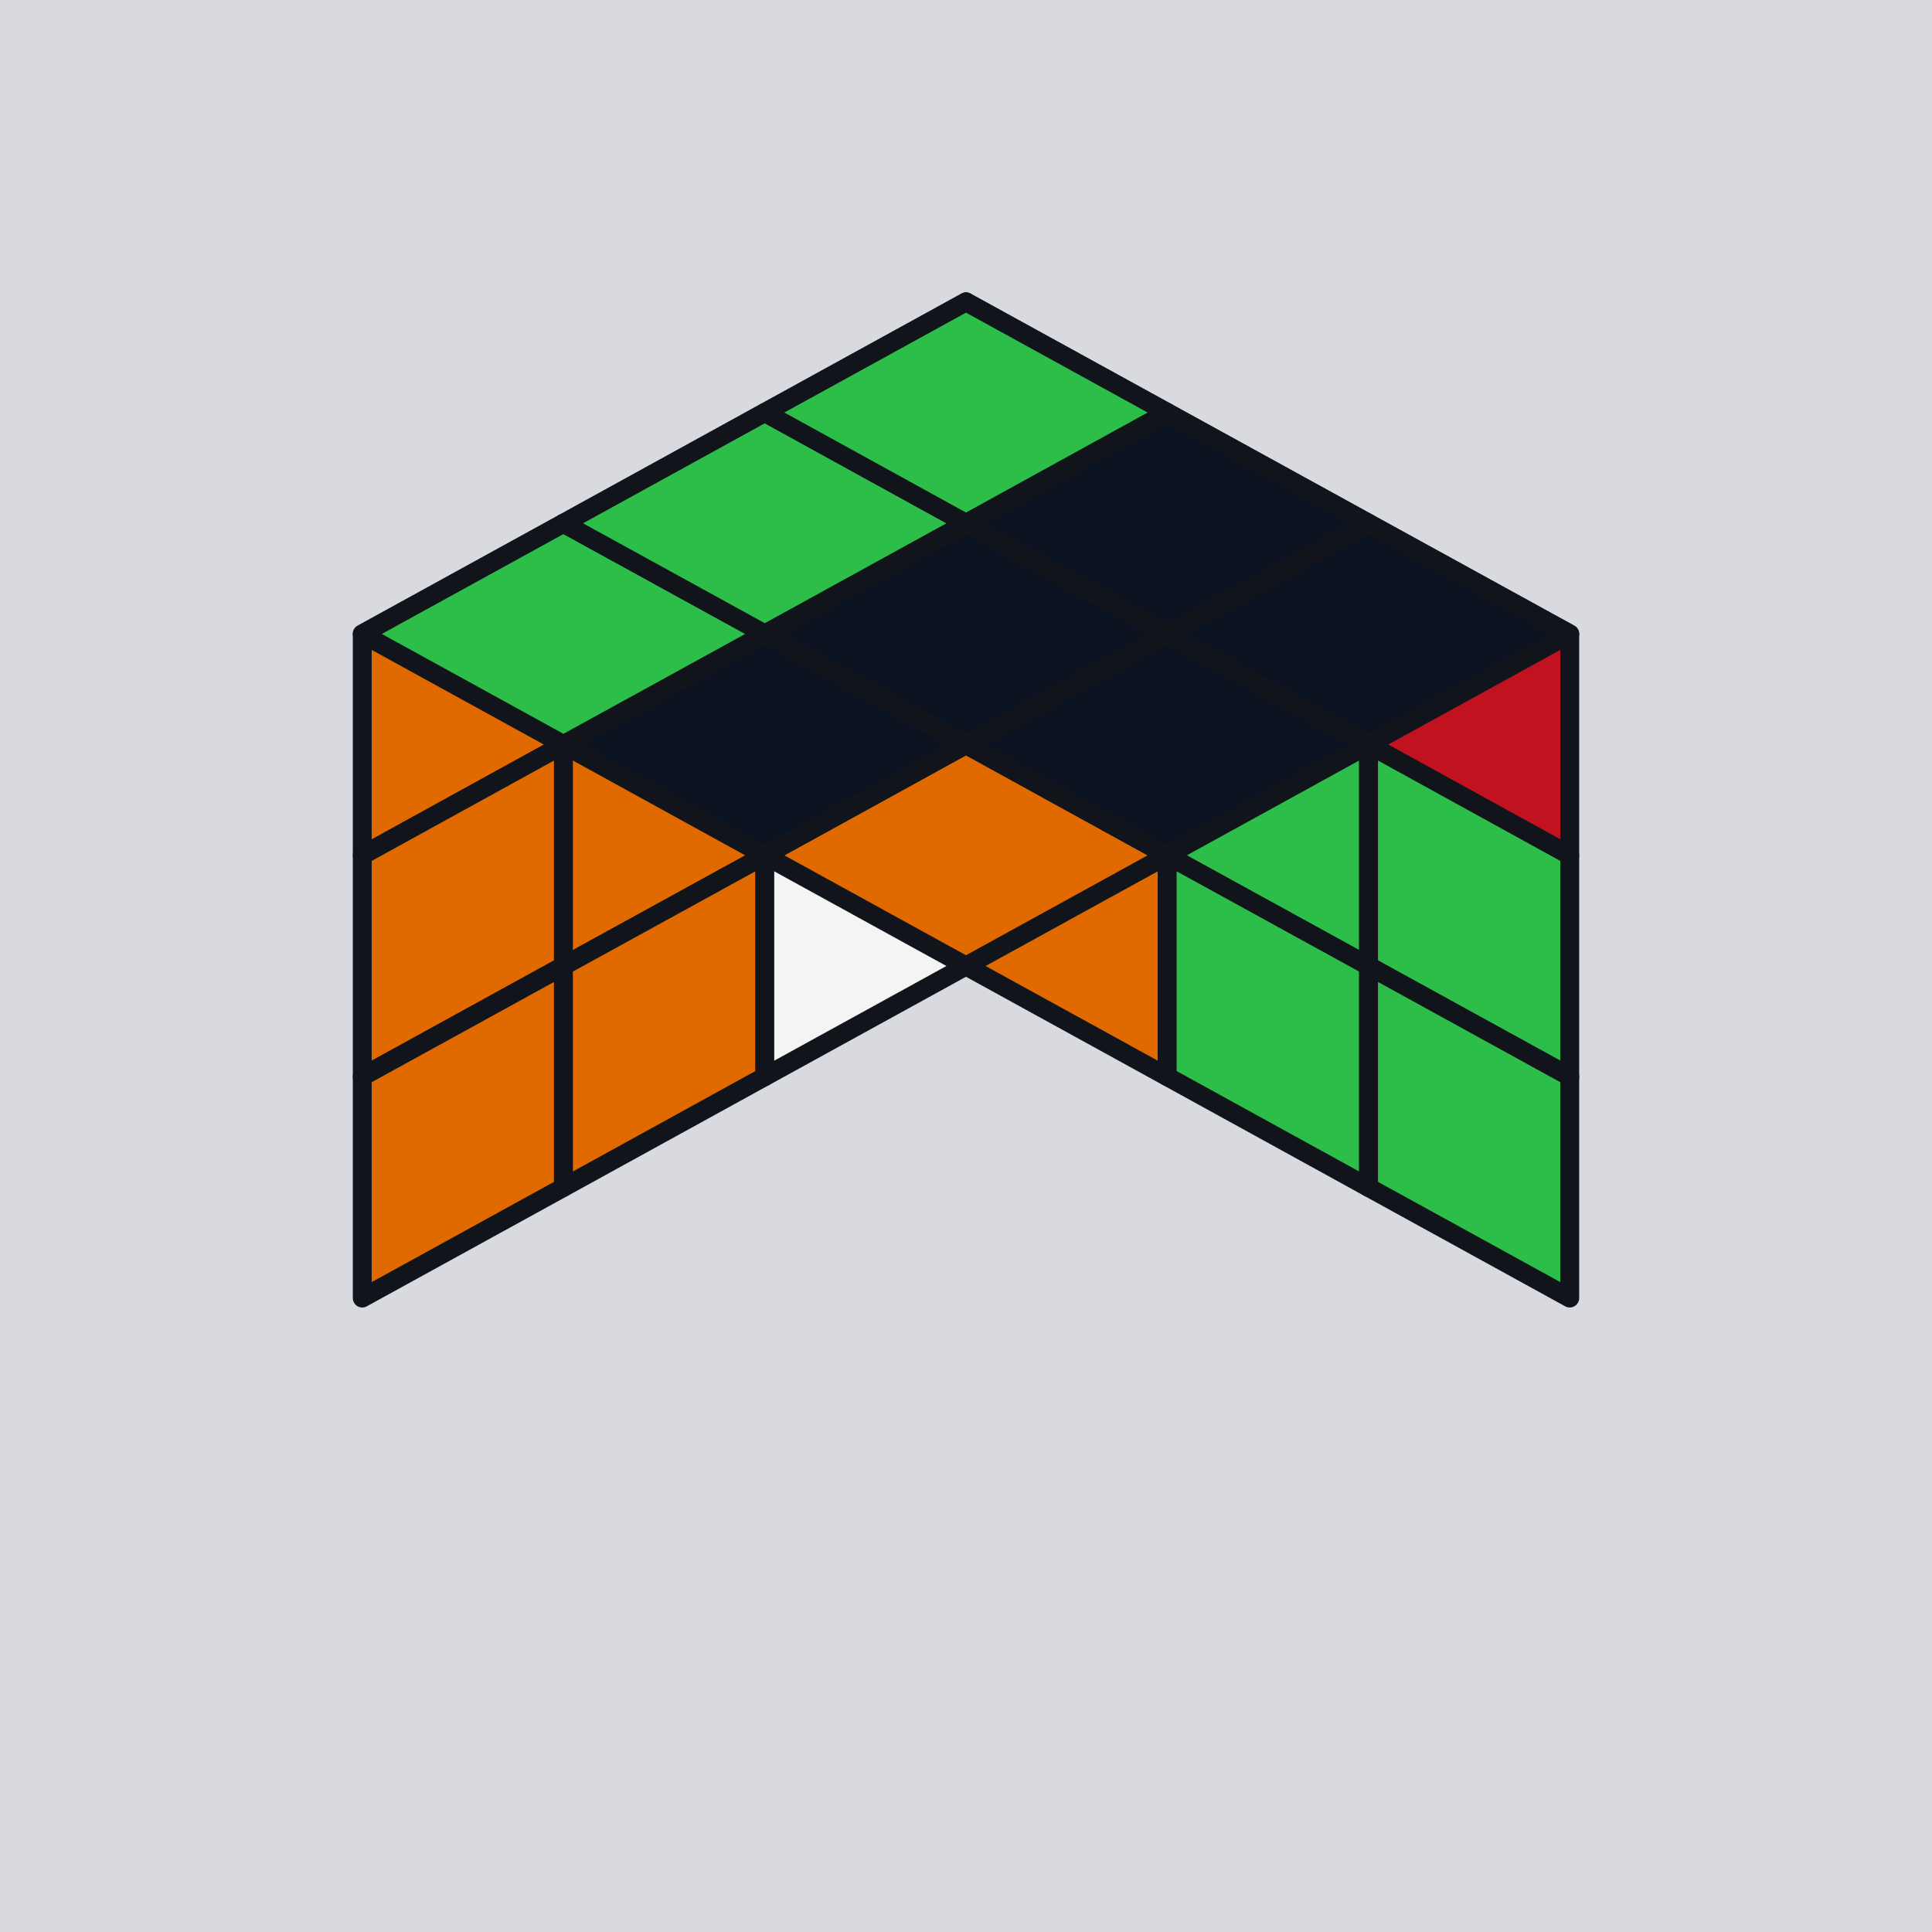
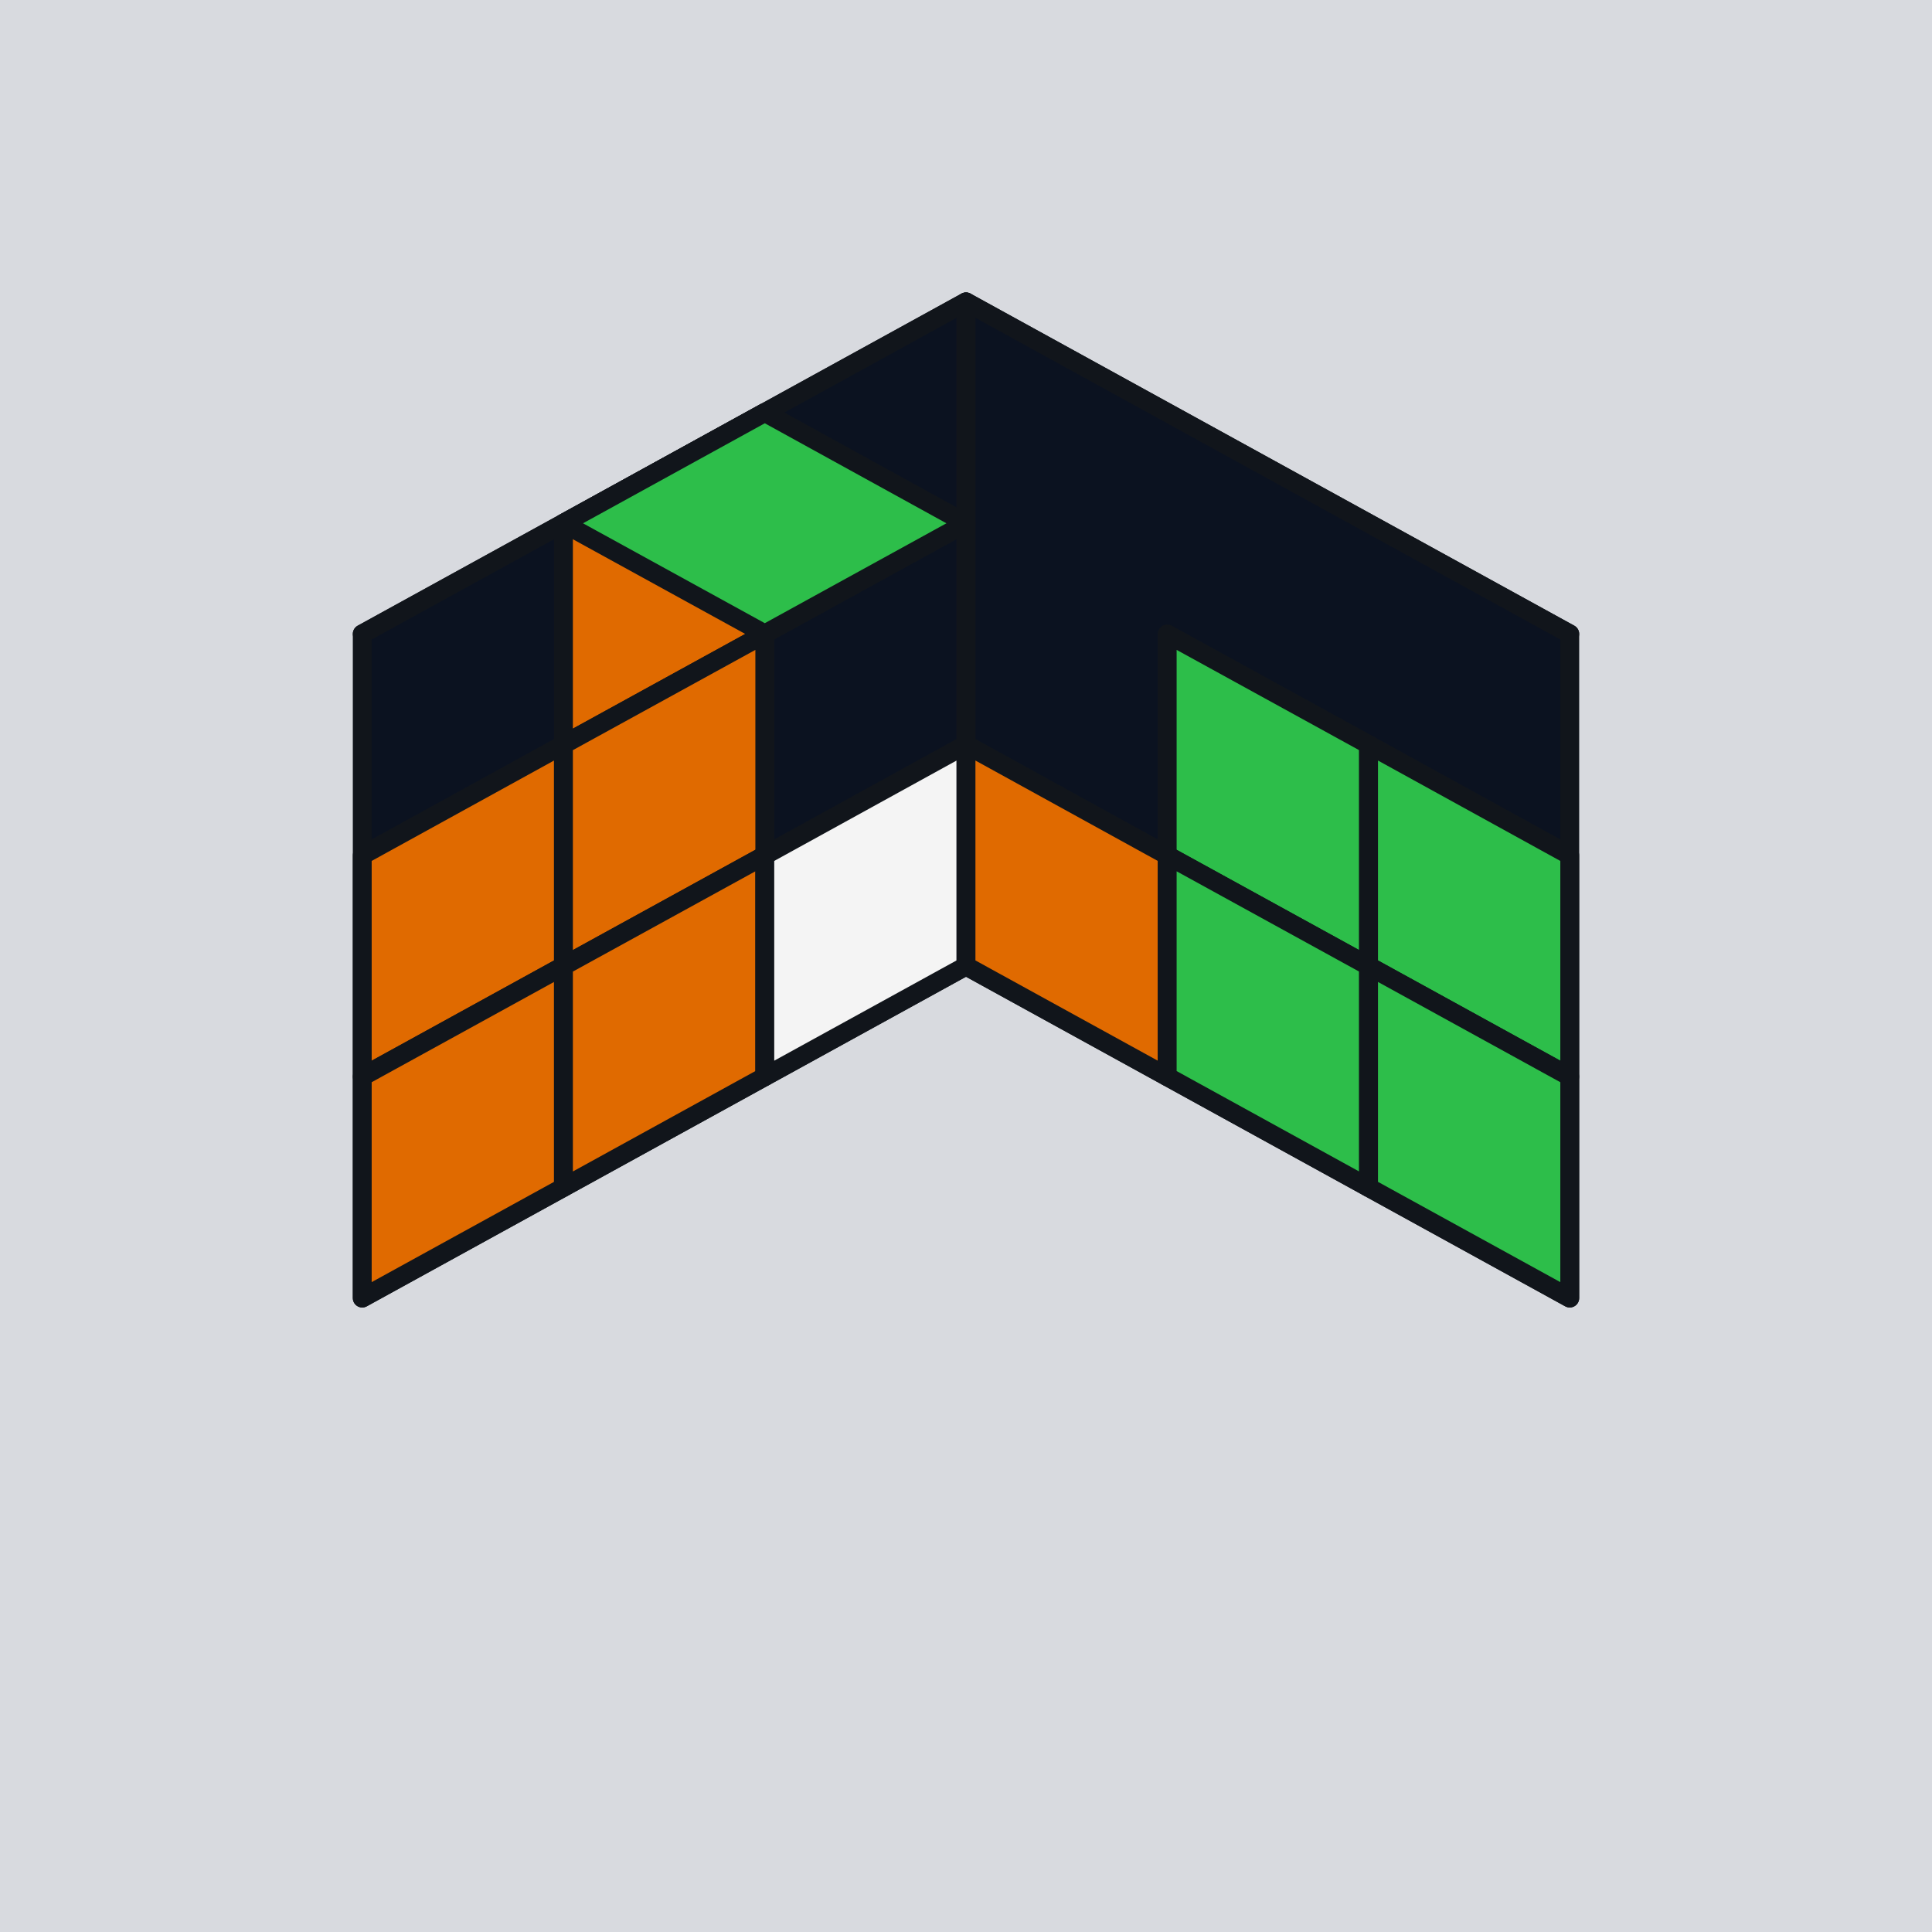
<svg xmlns="http://www.w3.org/2000/svg" viewBox="0 0 128 128">
  <rect x="0" y="0" width="128" height="128" fill="#D8DADF" />
-   <polygon points="24.00,42.00 37.33,34.67 37.33,49.33 24.00,56.67" fill="#E06A00" stroke="#11151B" stroke-width="1.25" stroke-linejoin="round" />
+   <polygon points="64.00,64.00 104.00,42.00 64.00,20.00 24.00,42.00" fill="#0B1220" stroke="#11151B" stroke-width="1.25" stroke-linejoin="round" />
+   <polygon points="24.00,42.00 64.00,20.00 64.00,64.00 24.00,86.00" fill="#0B1220" stroke="#11151B" stroke-width="1.25" stroke-linejoin="round" />
+   <polygon points="64.00,20.00 104.00,42.00 104.00,86.00 64.00,64.00" fill="#0B1220" stroke="#11151B" stroke-width="1.25" stroke-linejoin="round" />
  <polygon points="37.33,34.67 50.67,27.33 50.67,42.00 37.33,49.33" fill="#E06A00" stroke="#11151B" stroke-width="1.25" stroke-linejoin="round" />
-   <polygon points="50.67,27.33 64.00,20.00 64.00,34.67 50.67,42.00" fill="#C1121F" stroke="#11151B" stroke-width="1.25" stroke-linejoin="round" />
  <polygon points="24.00,56.67 37.33,49.33 37.33,64.00 24.00,71.33" fill="#E06A00" stroke="#11151B" stroke-width="1.25" stroke-linejoin="round" />
  <polygon points="37.33,49.33 50.67,42.00 50.67,56.67 37.33,64.00" fill="#E06A00" stroke="#11151B" stroke-width="1.25" stroke-linejoin="round" />
-   <polygon points="50.67,42.00 64.00,34.67 64.00,49.33 50.67,56.67" fill="#E06A00" stroke="#11151B" stroke-width="1.25" stroke-linejoin="round" />
  <polygon points="24.00,71.33 37.33,64.00 37.33,78.67 24.00,86.00" fill="#E06A00" stroke="#11151B" stroke-width="1.25" stroke-linejoin="round" />
  <polygon points="37.33,64.00 50.67,56.67 50.67,71.33 37.33,78.67" fill="#E06A00" stroke="#11151B" stroke-width="1.25" stroke-linejoin="round" />
  <polygon points="50.67,56.67 64.00,49.33 64.00,64.00 50.67,71.33" fill="#F4F4F4" stroke="#11151B" stroke-width="1.25" stroke-linejoin="round" />
-   <polygon points="64.00,20.00 77.33,27.33 77.33,42.00 64.00,34.67" fill="#0B1220" stroke="#11151B" stroke-width="1.25" stroke-linejoin="round" />
-   <polygon points="77.33,27.33 90.67,34.67 90.67,49.33 77.33,42.00" fill="#C1121F" stroke="#11151B" stroke-width="1.25" stroke-linejoin="round" />
-   <polygon points="90.67,34.67 104.00,42.00 104.00,56.67 90.67,49.33" fill="#C1121F" stroke="#11151B" stroke-width="1.25" stroke-linejoin="round" />
-   <polygon points="64.00,34.67 77.33,42.00 77.33,56.67 64.00,49.33" fill="#0B1220" stroke="#11151B" stroke-width="1.25" stroke-linejoin="round" />
  <polygon points="77.33,42.00 90.67,49.33 90.67,64.00 77.33,56.67" fill="#2DBE4A" stroke="#11151B" stroke-width="1.25" stroke-linejoin="round" />
  <polygon points="90.67,49.33 104.00,56.67 104.00,71.33 90.67,64.00" fill="#2DBE4A" stroke="#11151B" stroke-width="1.25" stroke-linejoin="round" />
  <polygon points="64.00,49.33 77.33,56.67 77.33,71.33 64.00,64.00" fill="#E06A00" stroke="#11151B" stroke-width="1.25" stroke-linejoin="round" />
  <polygon points="77.33,56.67 90.67,64.00 90.67,78.67 77.33,71.33" fill="#2DBE4A" stroke="#11151B" stroke-width="1.25" stroke-linejoin="round" />
  <polygon points="90.67,64.00 104.00,71.33 104.00,86.00 90.67,78.67" fill="#2DBE4A" stroke="#11151B" stroke-width="1.25" stroke-linejoin="round" />
-   <polygon points="64.00,64.00 77.33,56.67 64.00,49.33 50.67,56.67" fill="#E06A00" stroke="#11151B" stroke-width="1.25" stroke-linejoin="round" />
-   <polygon points="77.33,56.67 90.67,49.33 77.33,42.00 64.00,49.33" fill="#0B1220" stroke="#11151B" stroke-width="1.25" stroke-linejoin="round" />
-   <polygon points="90.67,49.33 104.00,42.00 90.67,34.67 77.33,42.00" fill="#0B1220" stroke="#11151B" stroke-width="1.25" stroke-linejoin="round" />
-   <polygon points="50.67,56.67 64.00,49.33 50.67,42.00 37.33,49.33" fill="#0B1220" stroke="#11151B" stroke-width="1.25" stroke-linejoin="round" />
-   <polygon points="64.00,49.33 77.33,42.00 64.00,34.67 50.67,42.00" fill="#0B1220" stroke="#11151B" stroke-width="1.25" stroke-linejoin="round" />
-   <polygon points="77.33,42.00 90.67,34.67 77.33,27.33 64.00,34.67" fill="#0B1220" stroke="#11151B" stroke-width="1.25" stroke-linejoin="round" />
-   <polygon points="37.33,49.33 50.67,42.00 37.33,34.67 24.00,42.00" fill="#2DBE4A" stroke="#11151B" stroke-width="1.25" stroke-linejoin="round" />
  <polygon points="50.67,42.00 64.00,34.67 50.67,27.33 37.33,34.67" fill="#2DBE4A" stroke="#11151B" stroke-width="1.25" stroke-linejoin="round" />
-   <polygon points="64.00,34.67 77.33,27.33 64.00,20.00 50.67,27.33" fill="#2DBE4A" stroke="#11151B" stroke-width="1.25" stroke-linejoin="round" />
</svg>
